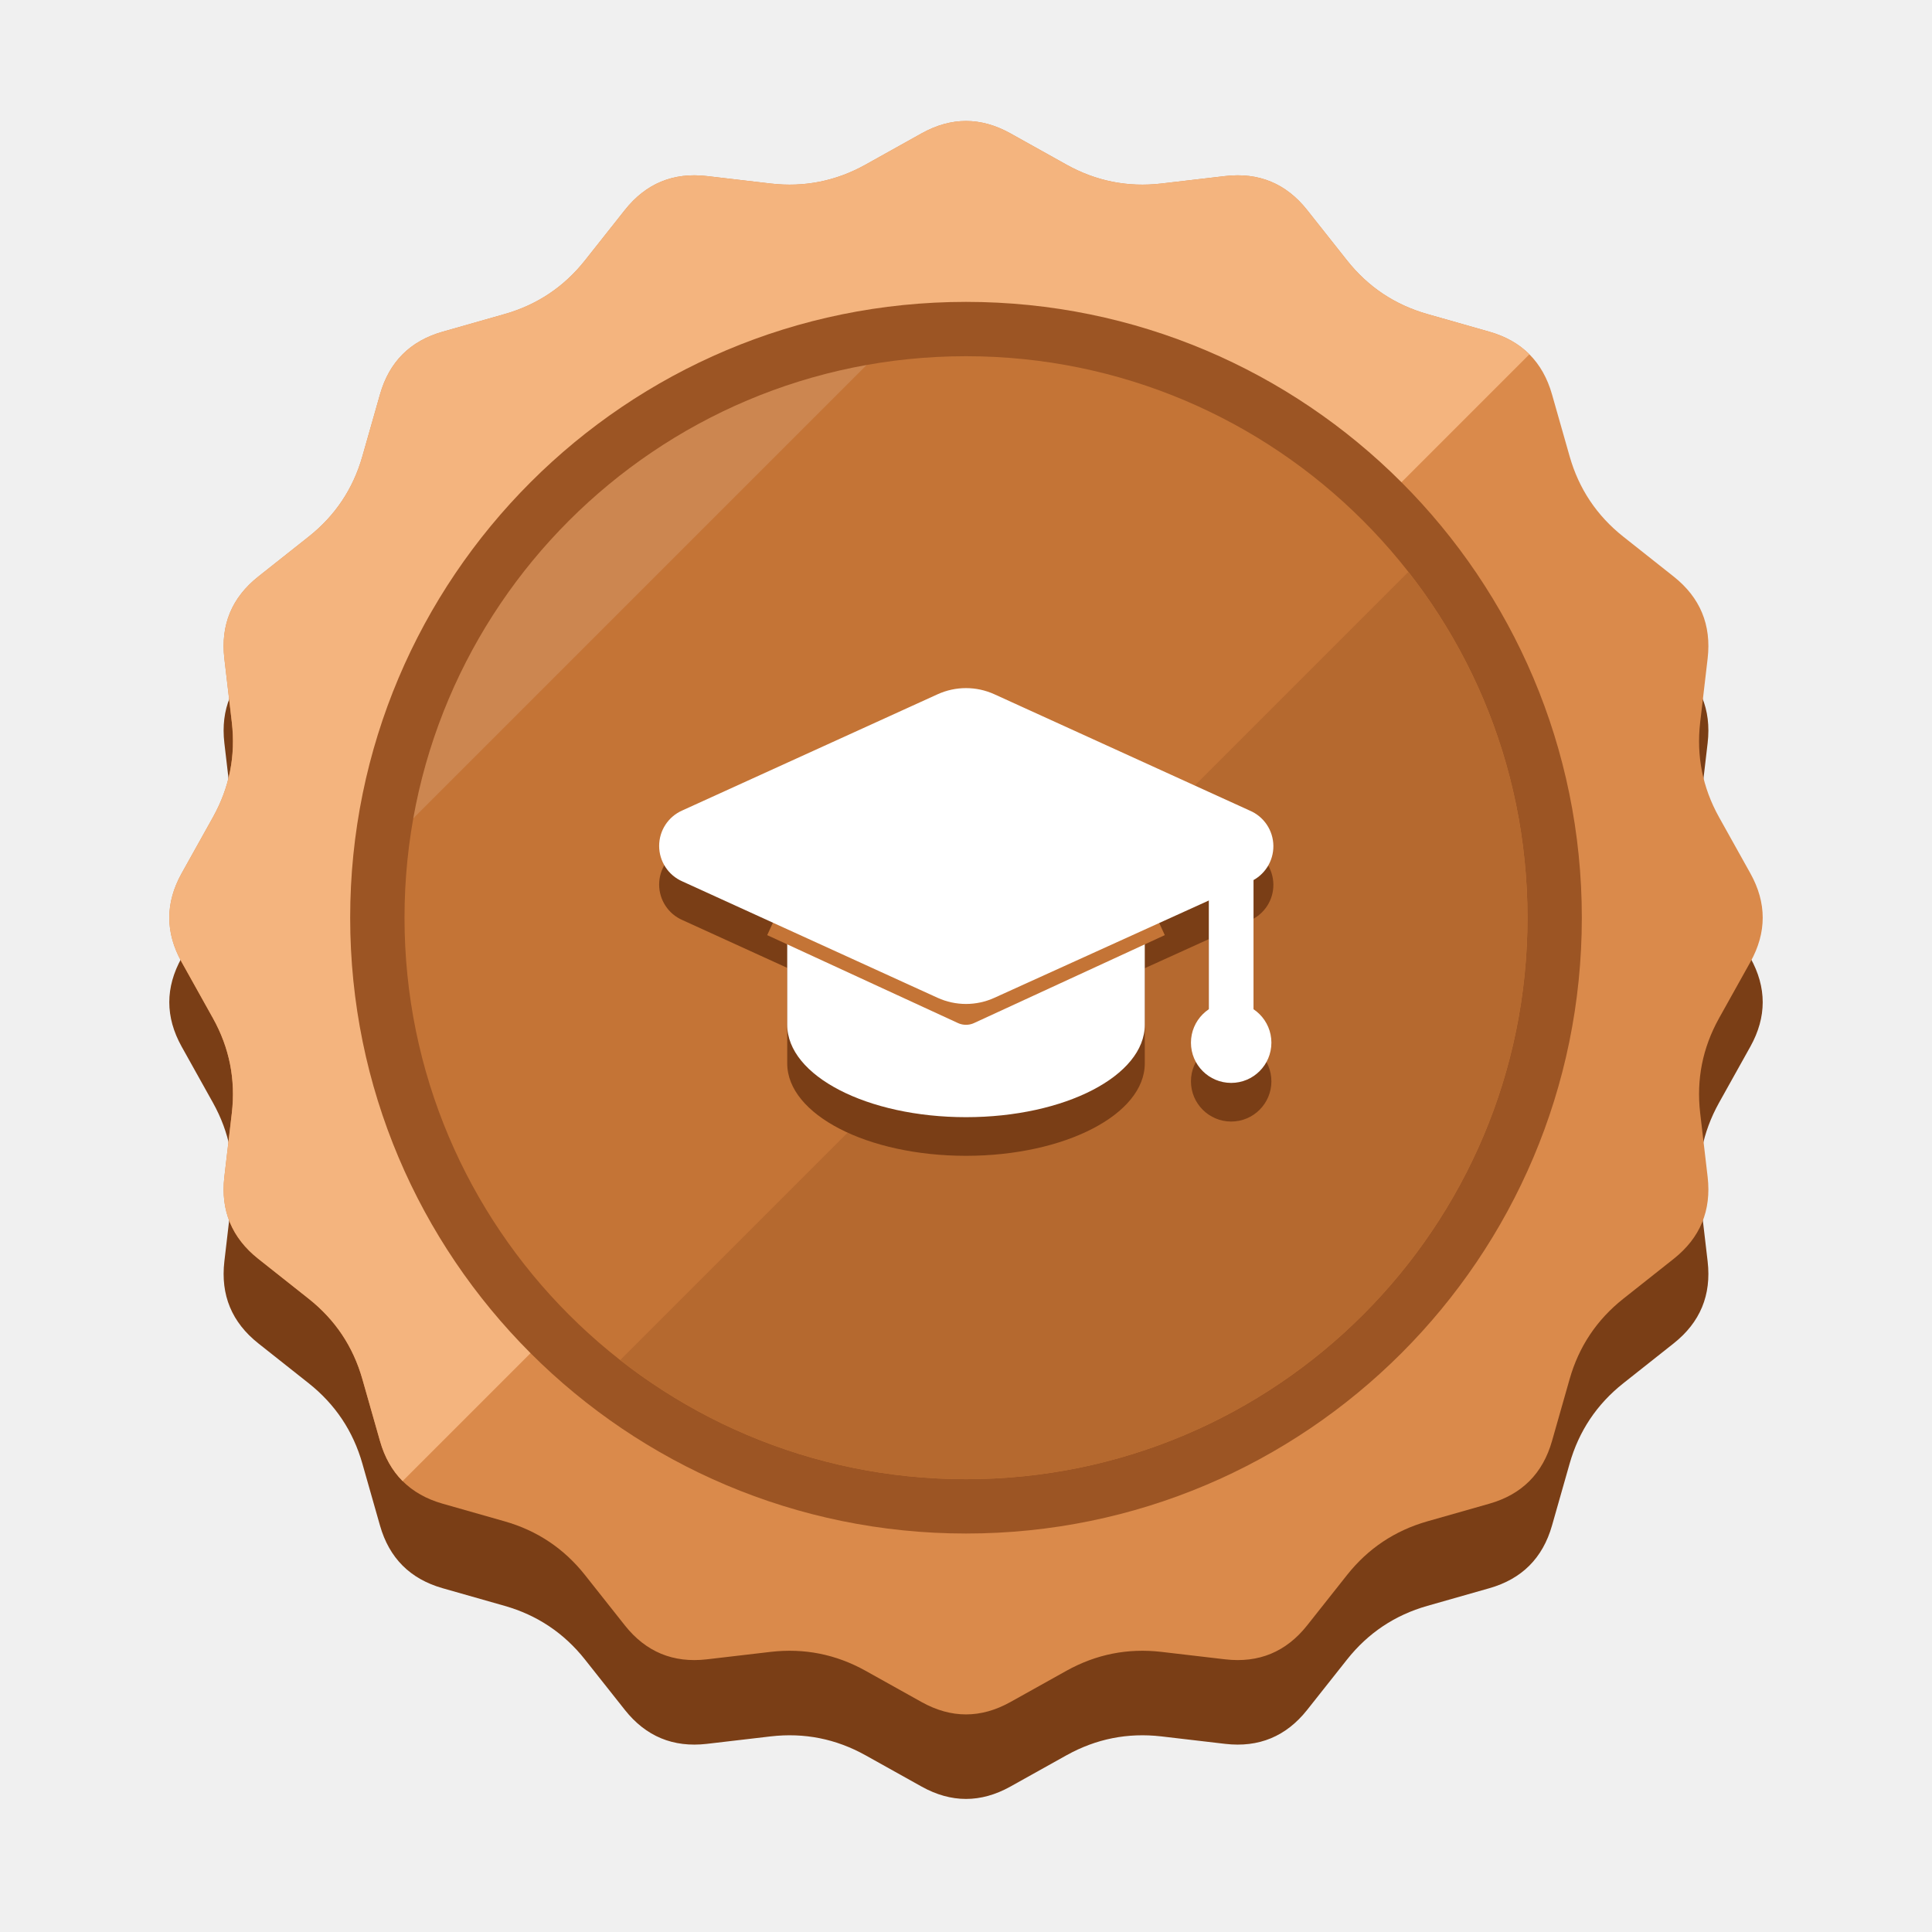
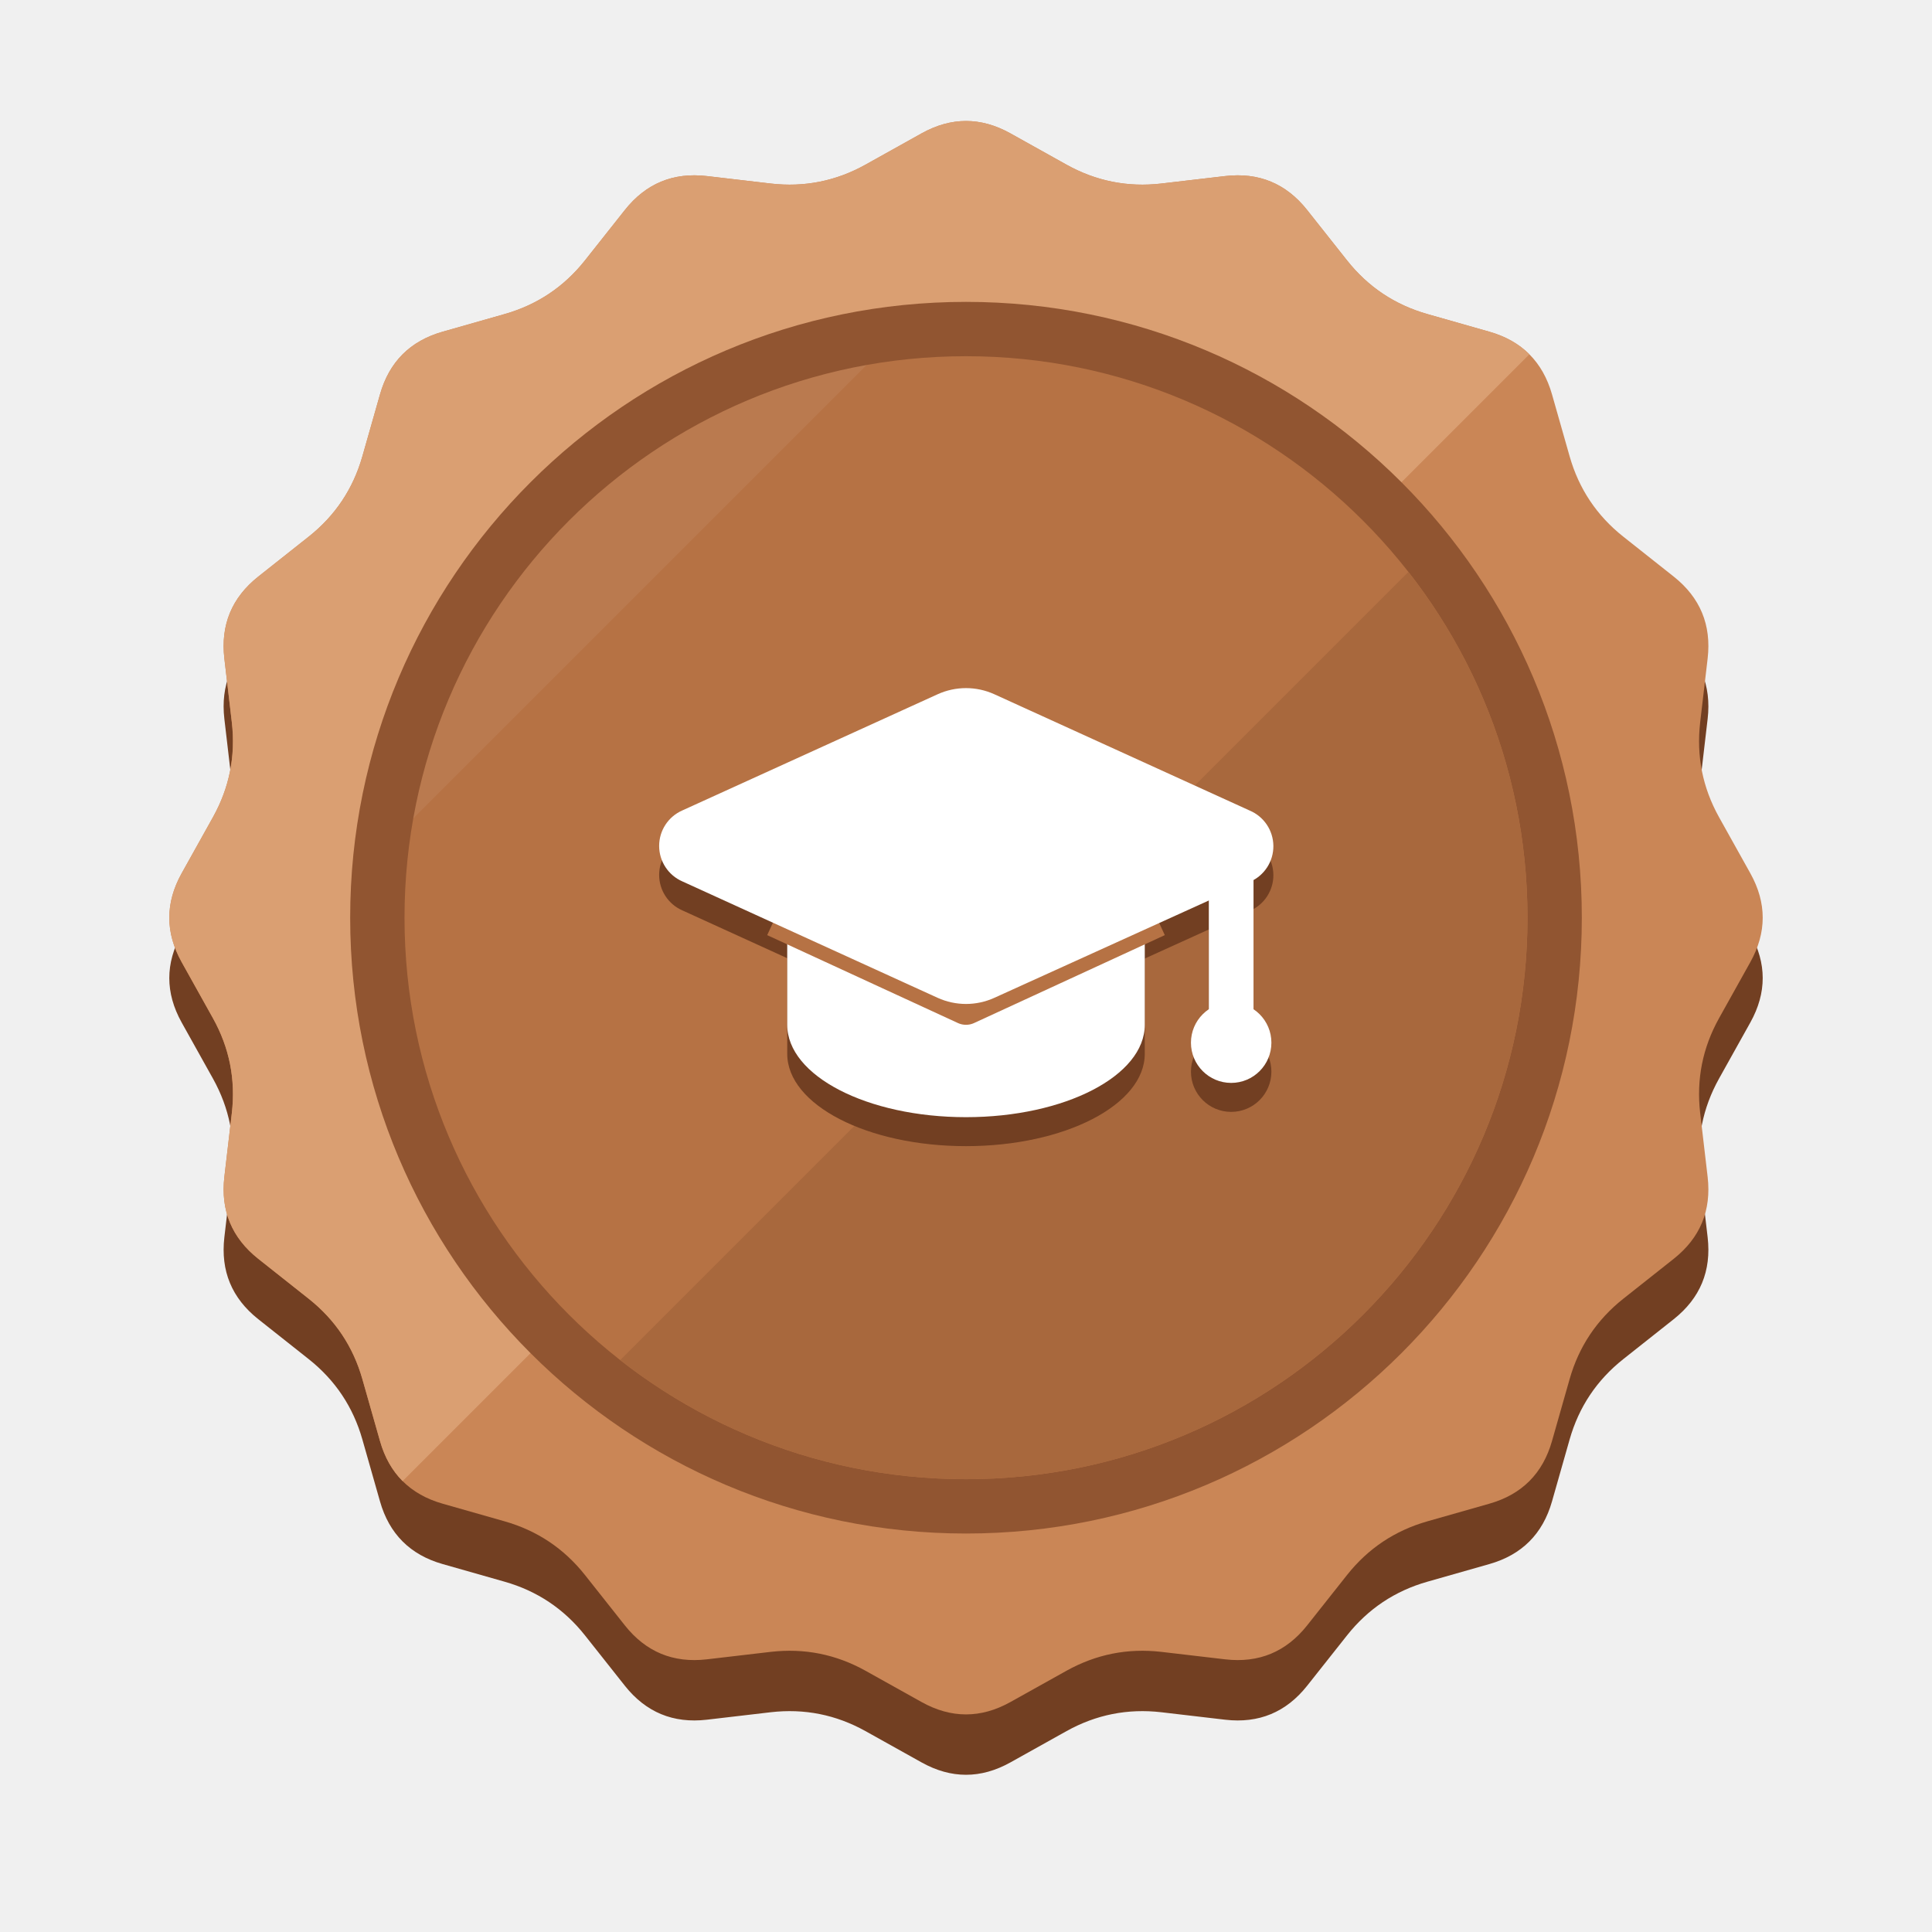
<svg xmlns="http://www.w3.org/2000/svg" viewBox="0 0 160 160" width="160" height="160">
  <defs>
    <clipPath id="A-examen-bronze-o">
      <path d="M76.33 11.04Q80.00 9.00 83.67 11.04L88.33 13.64Q92.00 15.68 96.17 15.20L101.47 14.58Q105.64 14.10 108.25 17.39L111.56 21.57Q114.17 24.86 118.21 26.01L123.34 27.47Q127.38 28.62 128.53 32.66L129.99 37.79Q131.14 41.83 134.43 44.44L138.61 47.75Q141.90 50.36 141.42 54.53L140.80 59.83Q140.32 64.00 142.36 67.67L144.96 72.33Q147.00 76.00 144.96 79.67L142.36 84.33Q140.32 88.00 140.80 92.17L141.42 97.47Q141.90 101.64 138.61 104.25L134.43 107.56Q131.14 110.17 129.99 114.21L128.53 119.34Q127.38 123.38 123.34 124.53L118.21 125.99Q114.17 127.14 111.56 130.43L108.25 134.61Q105.64 137.90 101.47 137.42L96.17 136.80Q92.00 136.32 88.33 138.36L83.67 140.96Q80.00 143.00 76.33 140.96L71.67 138.36Q68.00 136.32 63.83 136.80L58.53 137.42Q54.36 137.90 51.75 134.61L48.44 130.43Q45.83 127.14 41.79 125.99L36.66 124.53Q32.62 123.38 31.47 119.34L30.01 114.21Q28.86 110.17 25.57 107.56L21.39 104.25Q18.10 101.64 18.58 97.47L19.20 92.17Q19.68 88.00 17.64 84.33L15.04 79.67Q13.00 76.00 15.04 72.33L17.64 67.67Q19.68 64.00 19.20 59.83L18.58 54.53Q18.10 50.36 21.39 47.75L25.57 44.44Q28.86 41.83 30.01 37.79L31.47 32.66Q32.62 28.62 36.66 27.47L41.79 26.01Q45.83 24.86 48.44 21.57L51.75 17.39Q54.36 14.10 58.53 14.58L63.83 15.20Q68.00 15.68 71.67 13.64Z" />
    </clipPath>
    <clipPath id="A-examen-bronze-f">
      <circle cx="80" cy="76" r="46.5" />
    </clipPath>
  </defs>
-   <g fill="#7A3E16" transform="translate(0 7)">
+   <g fill="#723F22" transform="translate(0 5)">
    <path d="M76.33 11.04Q80.00 9.00 83.67 11.04L88.33 13.64Q92.00 15.68 96.17 15.20L101.47 14.58Q105.64 14.10 108.25 17.39L111.56 21.57Q114.17 24.86 118.21 26.01L123.34 27.47Q127.38 28.62 128.53 32.66L129.99 37.79Q131.14 41.83 134.43 44.44L138.61 47.75Q141.90 50.36 141.42 54.53L140.80 59.83Q140.32 64.00 142.36 67.67L144.96 72.33Q147.00 76.00 144.96 79.67L142.36 84.33Q140.32 88.00 140.80 92.17L141.42 97.47Q141.90 101.64 138.61 104.25L134.43 107.56Q131.14 110.17 129.99 114.21L128.53 119.34Q127.38 123.38 123.34 124.53L118.21 125.99Q114.17 127.14 111.56 130.43L108.25 134.61Q105.64 137.90 101.47 137.42L96.17 136.80Q92.00 136.32 88.33 138.36L83.67 140.96Q80.00 143.00 76.33 140.96L71.67 138.36Q68.00 136.32 63.83 136.80L58.53 137.42Q54.36 137.90 51.75 134.61L48.44 130.43Q45.83 127.14 41.79 125.99L36.66 124.53Q32.62 123.38 31.47 119.34L30.01 114.21Q28.86 110.17 25.57 107.56L21.39 104.25Q18.10 101.64 18.58 97.47L19.20 92.17Q19.68 88.00 17.64 84.33L15.04 79.67Q13.00 76.00 15.04 72.33L17.64 67.67Q19.68 64.00 19.20 59.83L18.58 54.53Q18.10 50.36 21.39 47.75L25.57 44.44Q28.86 41.83 30.01 37.79L31.47 32.66Q32.62 28.62 36.66 27.47L41.79 26.01Q45.83 24.86 48.44 21.57L51.75 17.39Q54.36 14.10 58.53 14.58L63.83 15.20Q68.00 15.68 71.67 13.64Z" />
  </g>
-   <g fill="#DA8A4B">
+   <g fill="#CA8656">
    <path d="M76.33 11.04Q80.00 9.00 83.67 11.04L88.33 13.64Q92.00 15.68 96.17 15.20L101.47 14.58Q105.64 14.10 108.25 17.39L111.56 21.57Q114.17 24.86 118.21 26.01L123.34 27.47Q127.38 28.62 128.53 32.66L129.99 37.79Q131.14 41.83 134.43 44.44L138.61 47.75Q141.90 50.36 141.42 54.53L140.80 59.83Q140.32 64.00 142.36 67.67L144.96 72.33Q147.00 76.00 144.96 79.67L142.36 84.33Q140.32 88.00 140.80 92.17L141.42 97.47Q141.90 101.64 138.61 104.25L134.43 107.56Q131.14 110.17 129.99 114.21L128.53 119.34Q127.38 123.38 123.34 124.53L118.21 125.99Q114.17 127.14 111.56 130.43L108.25 134.61Q105.64 137.90 101.47 137.42L96.17 136.80Q92.00 136.32 88.33 138.36L83.67 140.96Q80.00 143.00 76.33 140.96L71.67 138.36Q68.00 136.32 63.83 136.80L58.53 137.42Q54.36 137.90 51.75 134.61L48.44 130.43Q45.83 127.14 41.79 125.99L36.66 124.53Q32.62 123.38 31.47 119.34L30.01 114.21Q28.86 110.17 25.57 107.56L21.39 104.25Q18.10 101.64 18.58 97.47L19.20 92.17Q19.68 88.00 17.64 84.33L15.04 79.67Q13.00 76.00 15.04 72.33L17.64 67.67Q19.68 64.00 19.20 59.83L18.58 54.53Q18.10 50.36 21.39 47.75L25.57 44.44Q28.86 41.83 30.01 37.79L31.47 32.66Q32.62 28.62 36.66 27.47L41.79 26.01Q45.83 24.86 48.44 21.57L51.75 17.39Q54.36 14.10 58.53 14.58L63.83 15.20Q68.00 15.68 71.67 13.64Z" />
  </g>
-   <g fill="#F4B47E" clip-path="url(#A-examen-bronze-o)">
+   <g fill="#DA9F72" clip-path="url(#A-examen-bronze-o)">
    <polygon points="480,-324 -320,476 -320,-324" />
  </g>
-   <g fill="#9C5524">
+   <g fill="#915531">
    <circle cx="80" cy="76" r="51" />
  </g>
-   <g fill="#C47436">
+   <g fill="#B67244">
    <circle cx="80" cy="76" r="46.5" />
  </g>
-   <g fill="#B5692F" clip-path="url(#A-examen-bronze-f)">
+   <g fill="#A8683D" clip-path="url(#A-examen-bronze-f)">
    <polygon points="480,-316 -320,484 480,476" />
  </g>
-   <g fill="#FFFFFF" fill-opacity="0.13" clip-path="url(#A-examen-bronze-f)">
+   <g fill="#FFFFFF" fill-opacity="0.06" clip-path="url(#A-examen-bronze-f)">
    <polygon points="20,70 74,16 86,16 20,82" />
  </g>
-   <g fill="#7A3E16" stroke="#7A3E16" stroke-width="0" transform="translate(50.39 48.59) scale(2.4675)">
+   <g fill="#723F22" stroke="#723F22" stroke-width="0" transform="translate(50.39 47.79) scale(2.4675)">
    <path d="M6 12.2V16a6 3.1 0 0 0 12 0V12.2z" />
    <path d="M21.42 10.922a1 1 0 0 0-.019-1.838L12.83 5.18a2 2 0 0 0-1.66 0L2.6 9.08a1 1 0 0 0 0 1.832l8.57 3.908a2 2 0 0 0 1.66 0z" stroke-width="0.6" stroke-linejoin="round" />
-     <path d="M20.9 10.4v5.4" fill="none" stroke="#7A3E16" stroke-width="1.5" stroke-linecap="round" />
+     <path d="M20.9 10.4v5.4" fill="none" stroke="#723F22" stroke-width="1.5" stroke-linecap="round" />
    <circle cx="20.9" cy="16.6" r="1.35" />
  </g>
  <g transform="translate(50.39 45.39) scale(2.4675)">
    <g fill="#FFFFFF" stroke="#FFFFFF" stroke-width="0">
      <path d="M6 12.2V16a6 3.1 0 0 0 12 0V12.2z" />
    </g>
-     <path d="M5.6 12.4l6.4 2.95 6.4-2.95" fill="none" stroke="#C47436" stroke-width="1.3" stroke-linejoin="round" />
+     <path d="M5.6 12.4l6.4 2.95 6.4-2.95" fill="none" stroke="#B67244" stroke-width="1.3" stroke-linejoin="round" />
    <g fill="#FFFFFF" stroke="#FFFFFF" stroke-width="0">
      <path d="M21.42 10.922a1 1 0 0 0-.019-1.838L12.83 5.18a2 2 0 0 0-1.66 0L2.6 9.08a1 1 0 0 0 0 1.832l8.57 3.908a2 2 0 0 0 1.66 0z" stroke-width="0.6" stroke-linejoin="round" />
    </g>
    <g fill="#FFFFFF" stroke="#FFFFFF" stroke-width="0">
      <path d="M20.9 10.4v5.4" fill="none" stroke="#FFFFFF" stroke-width="1.5" stroke-linecap="round" />
    </g>
    <g fill="#FFFFFF" stroke="#FFFFFF" stroke-width="0">
      <circle cx="20.9" cy="16.6" r="1.35" />
    </g>
  </g>
</svg>
